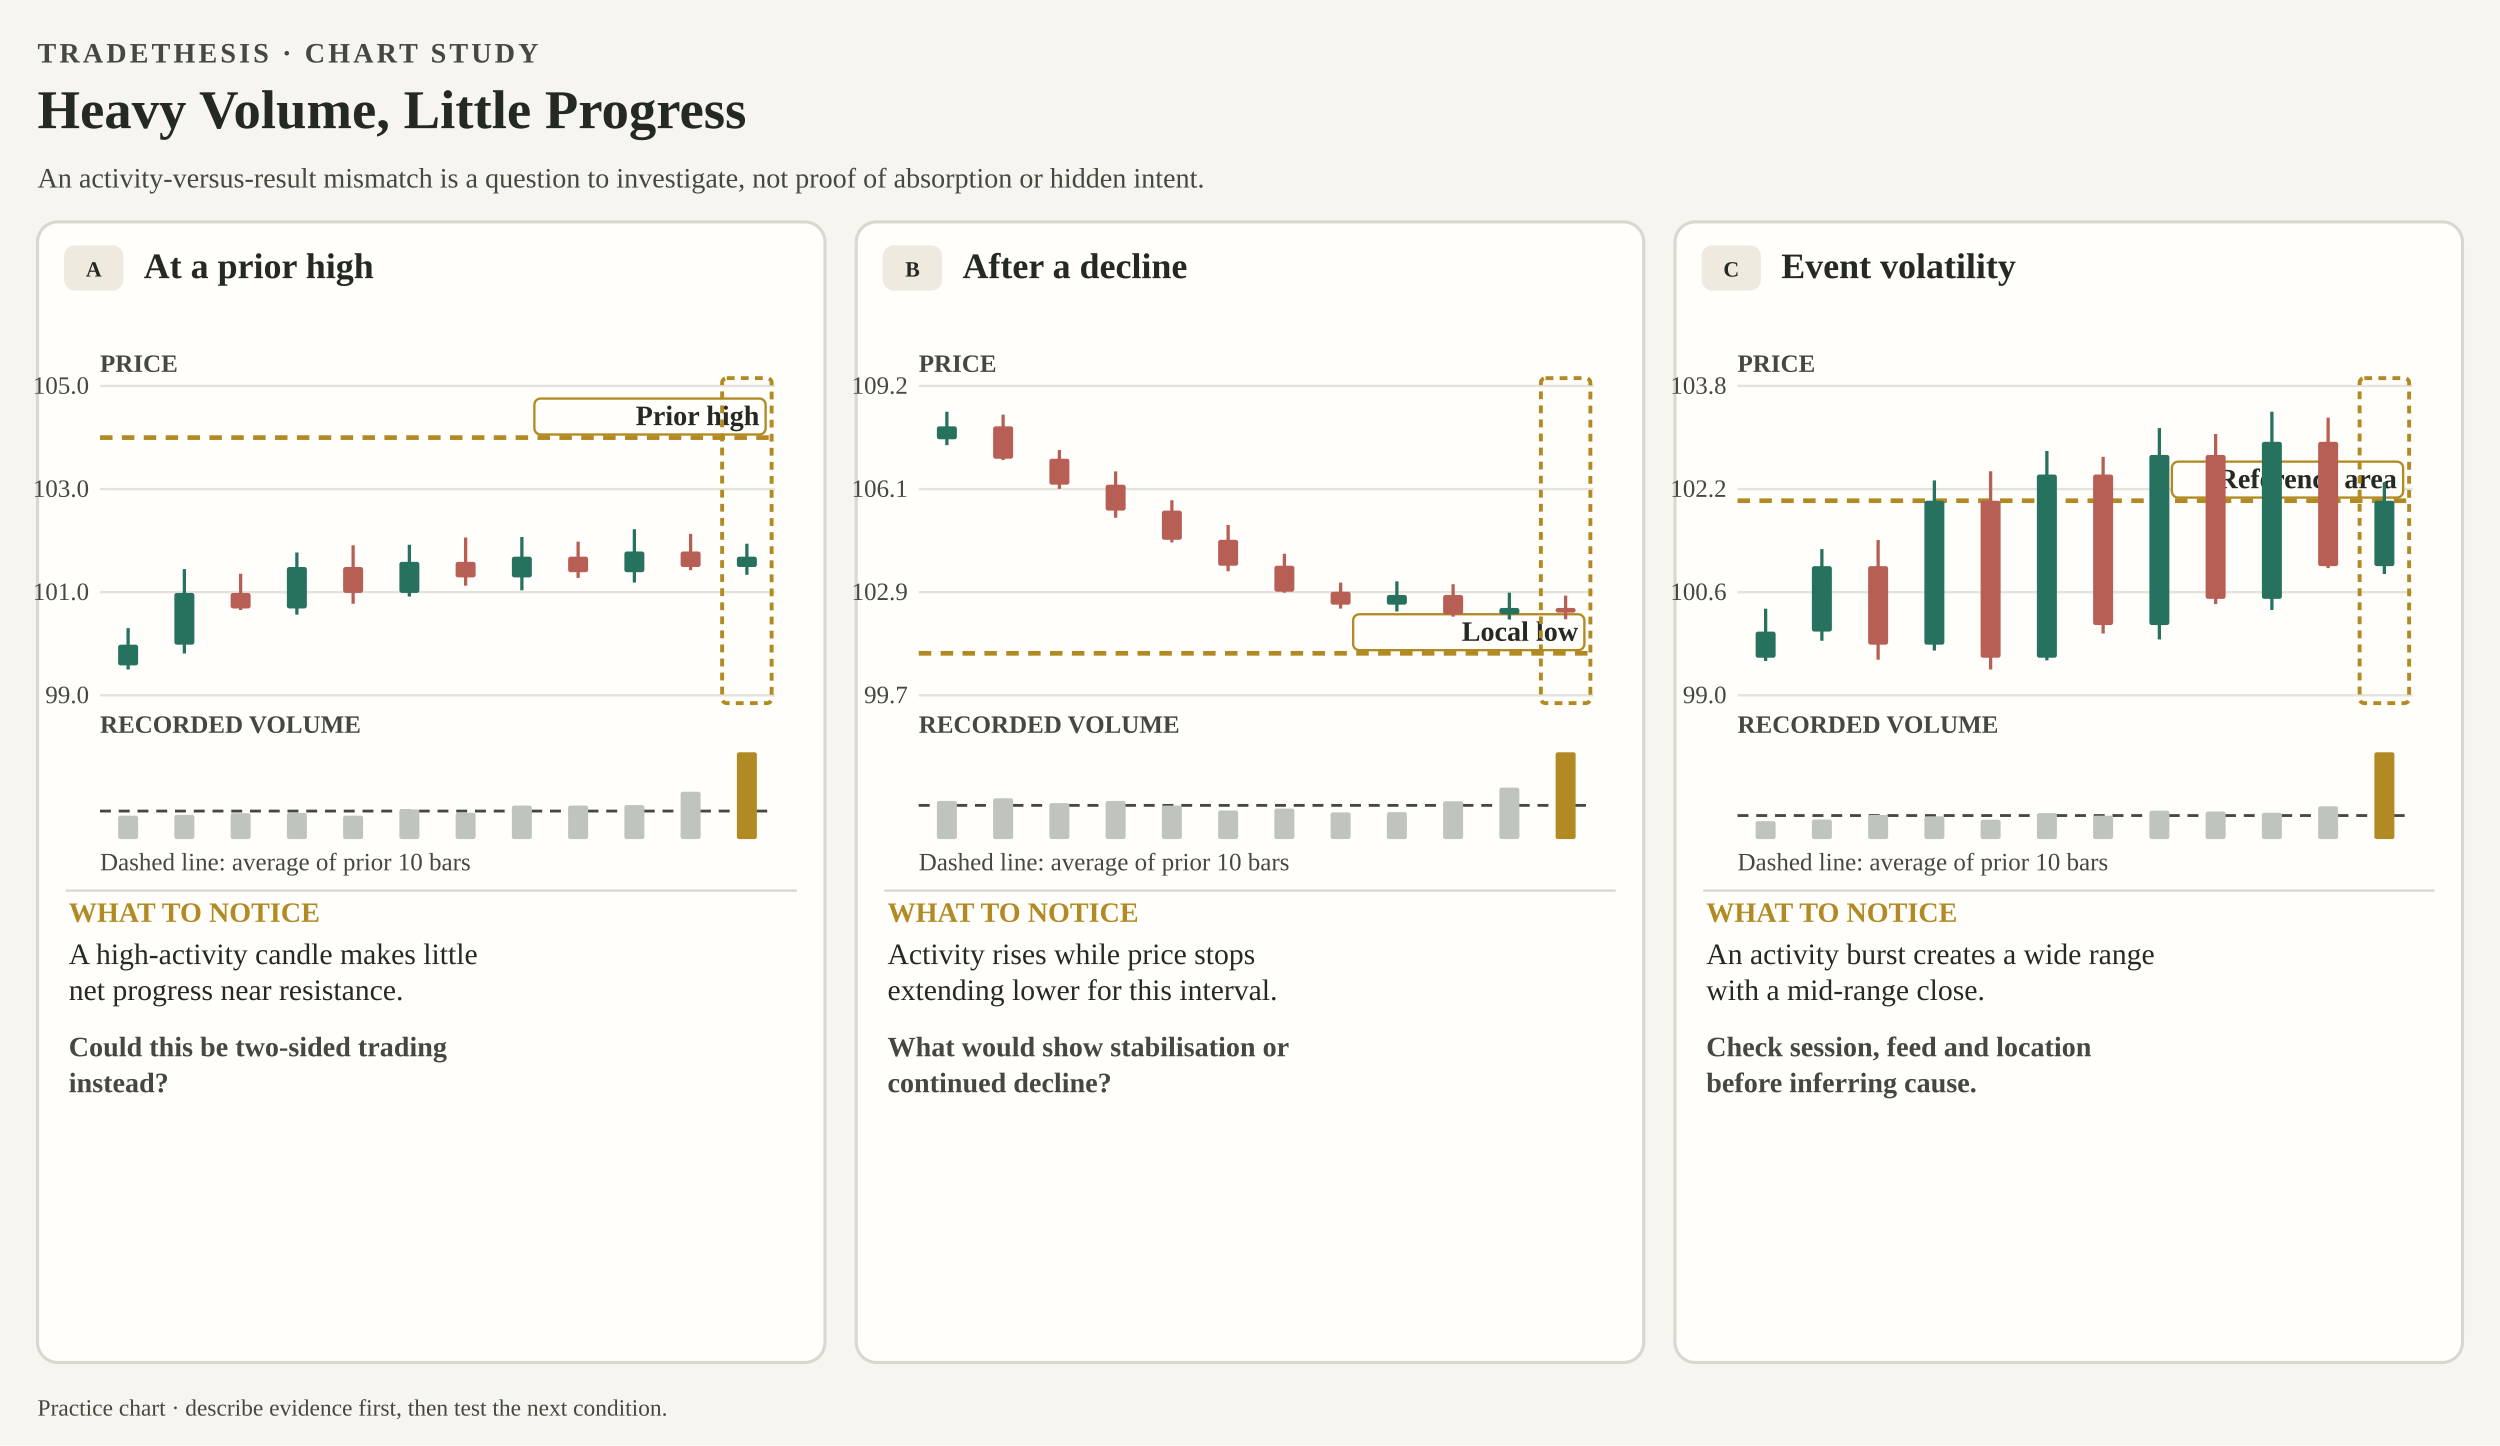
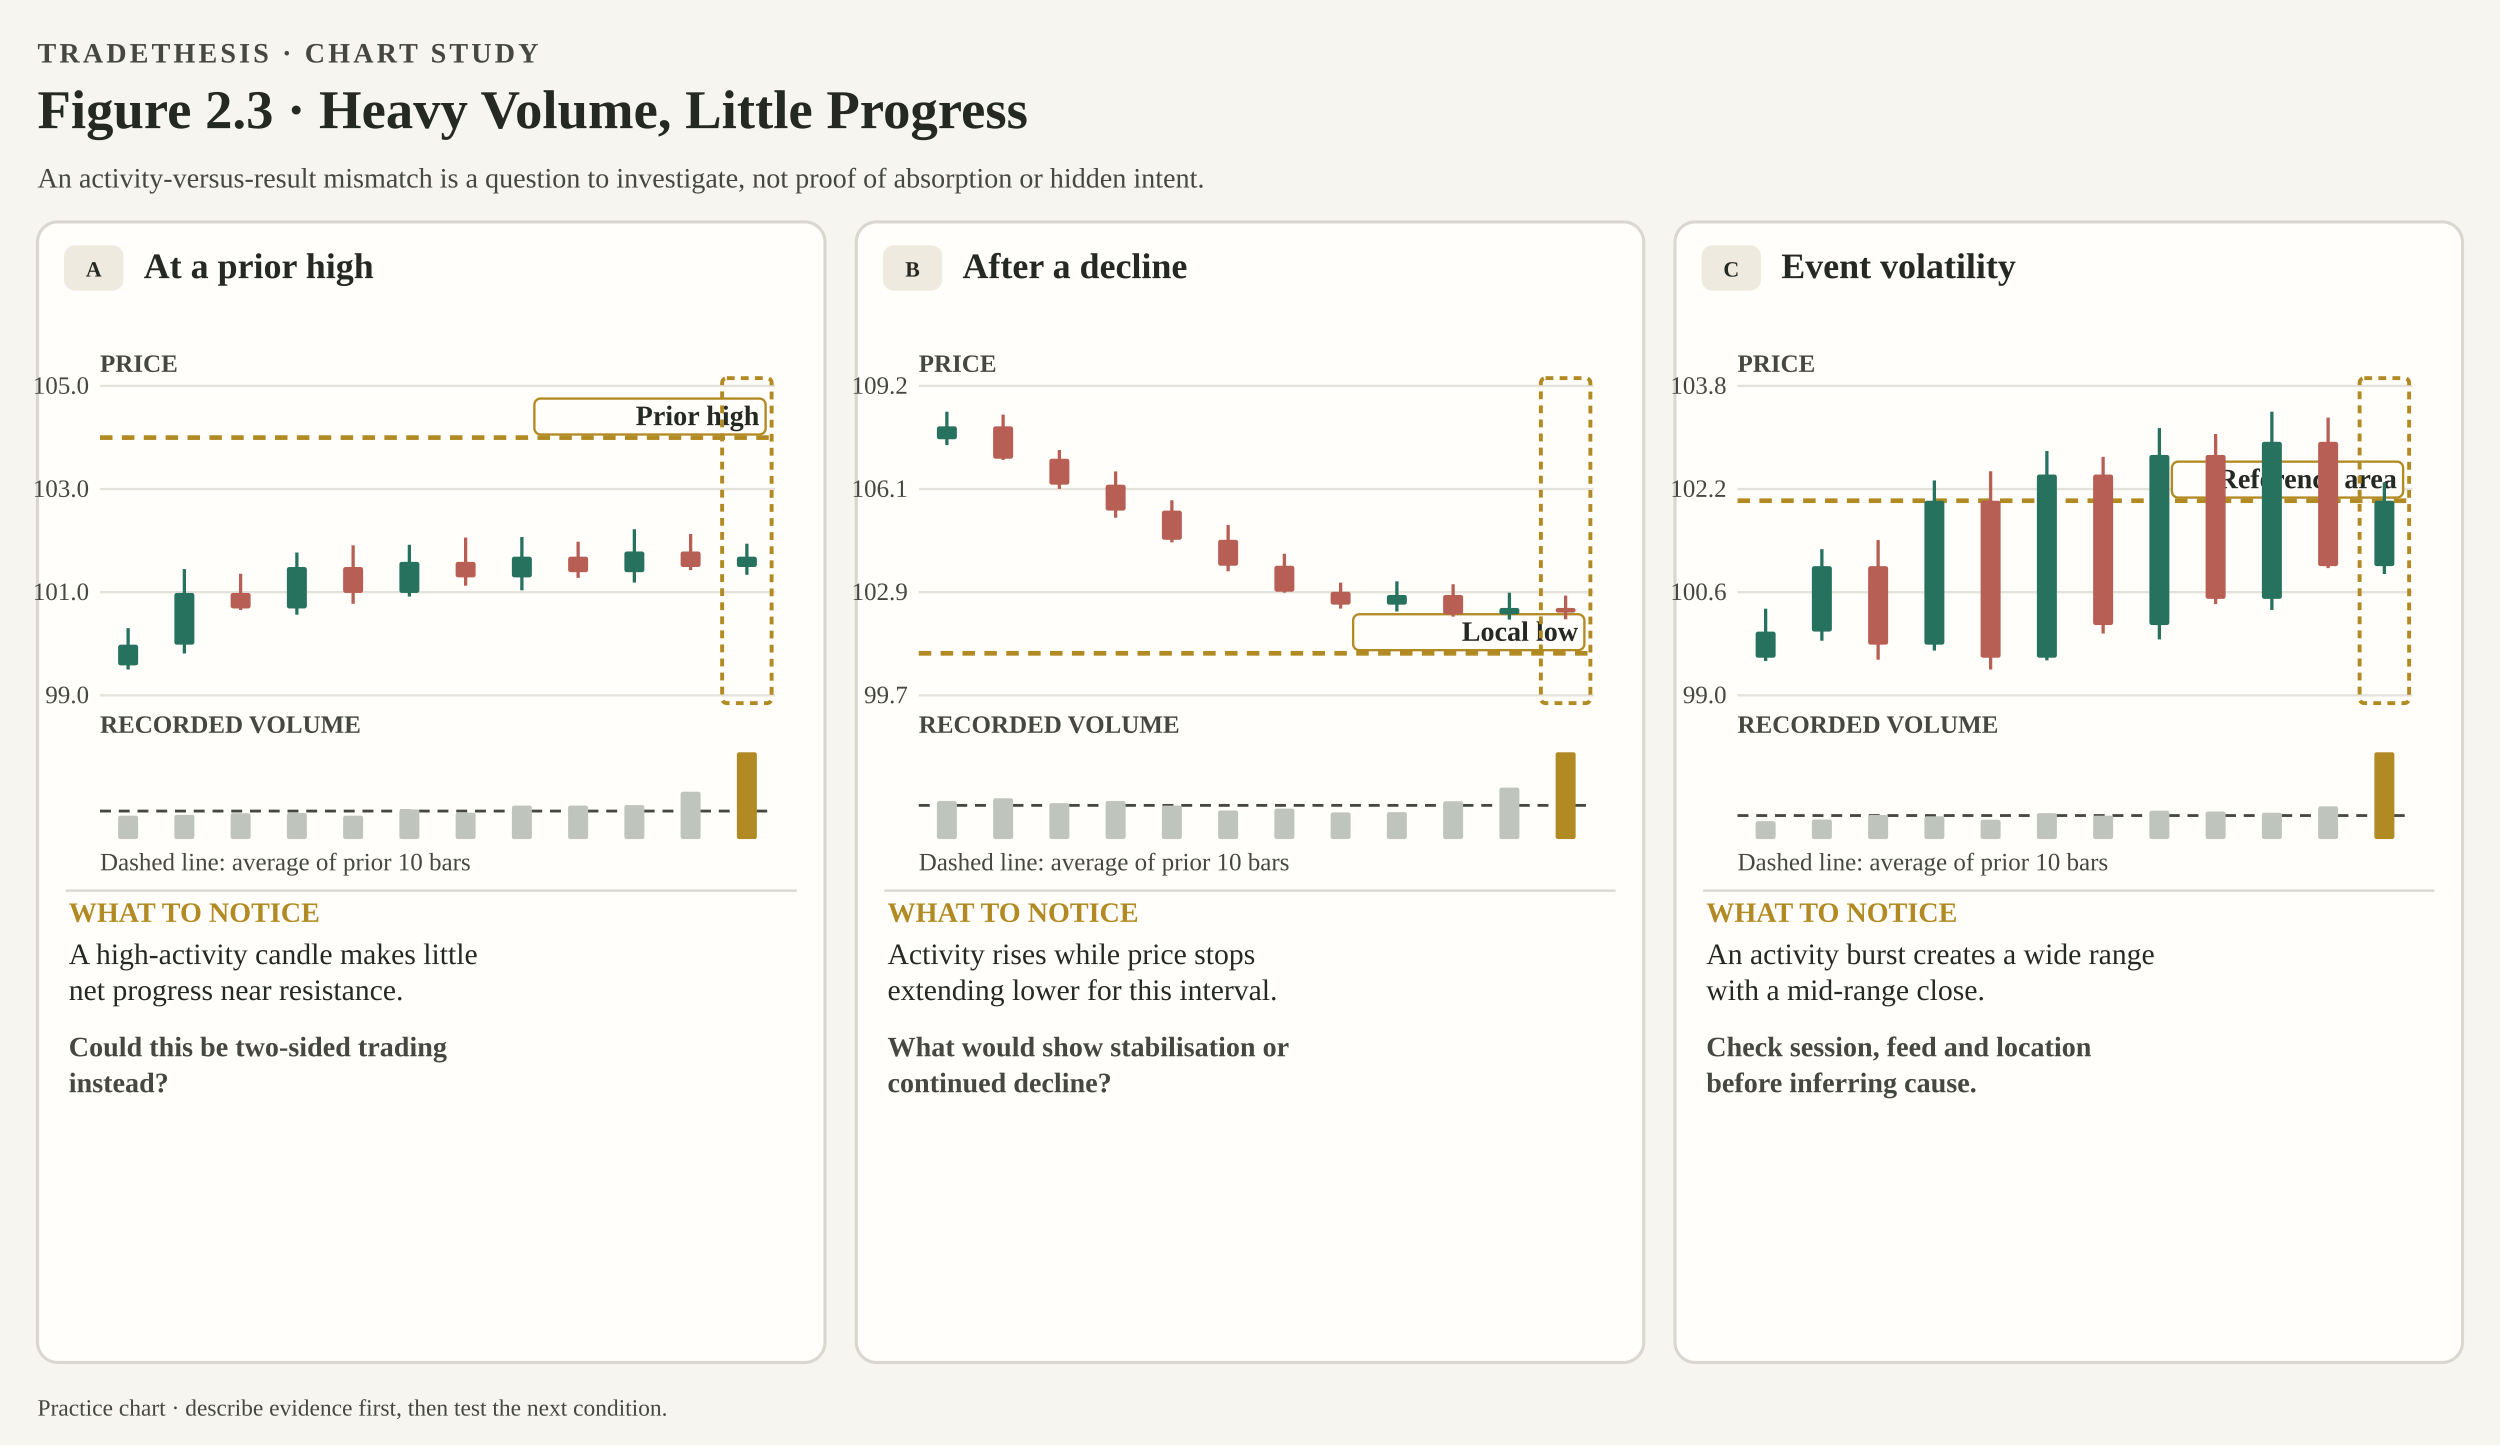
<svg xmlns="http://www.w3.org/2000/svg" width="1600" height="925" viewBox="0 0 1600 925" role="img" aria-labelledby="title desc">
  <rect width="1600" height="925" fill="#f6f5f0" />
  <text x="24" y="40" font-size="18" font-weight="800" letter-spacing="2" fill="#454840">TRADETHESIS · CHART STUDY</text>
-   <text x="24" y="82" font-size="35" font-weight="850" fill="#252923">Heavy Volume, Little Progress</text>
+   <text x="24" y="82" font-size="35" font-weight="850" fill="#252923">Figure 2.3 · Heavy Volume, Little Progress</text>
  <text x="24" y="120" font-size="18" fill="#454840">An activity-versus-result mismatch is a question to investigate, not proof of absorption or hidden intent.</text>
  <rect x="24" y="142" width="504" height="730" rx="13" fill="#fffefa" stroke="#d9d7cf" stroke-width="2" />
  <rect x="41" y="157" width="38" height="29" rx="7" fill="#eeeae0" />
  <text x="60" y="177" text-anchor="middle" font-size="14" font-weight="800" fill="#252923">A</text>
  <text x="92" y="178" font-size="23" font-weight="800" fill="#252923">At a prior high</text>
  <line x1="64" y1="445" x2="496" y2="445" stroke="#e4e2da" stroke-width="1.5" />
  <text x="57" y="450" text-anchor="end" font-size="16" fill="#454840">99.0</text>
  <line x1="64" y1="379" x2="496" y2="379" stroke="#e4e2da" stroke-width="1.5" />
  <text x="57" y="384" text-anchor="end" font-size="16" fill="#454840">101.0</text>
  <line x1="64" y1="313" x2="496" y2="313" stroke="#e4e2da" stroke-width="1.5" />
  <text x="57" y="318" text-anchor="end" font-size="16" fill="#454840">103.0</text>
  <line x1="64" y1="247" x2="496" y2="247" stroke="#e4e2da" stroke-width="1.5" />
  <text x="57" y="252" text-anchor="end" font-size="16" fill="#454840">105.0</text>
  <text x="64" y="238" font-size="16" font-weight="800" fill="#454840">PRICE</text>
  <line x1="64" y1="280.066" x2="496" y2="280.066" stroke="#b28a23" stroke-width="3" stroke-dasharray="8 6" />
  <rect x="342" y="255.066" width="148" height="23" rx="4" fill="#fffefa" stroke="#b28a23" stroke-width="1.5" />
  <text x="486" y="272.066" text-anchor="end" font-size="18" font-weight="800" fill="#252923">Prior high</text>
  <line x1="82" y1="401.994" x2="82" y2="428.5" stroke="#27725f" stroke-width="2.1" />
  <rect x="75.6" y="412.596" width="12.8" height="13.253" rx="1.5" fill="#27725f" />
  <line x1="118" y1="364.223" x2="118" y2="418.229" stroke="#27725f" stroke-width="2.1" />
  <rect x="111.6" y="379.464" width="12.8" height="33.133" rx="1.5" fill="#27725f" />
  <line x1="154" y1="367.205" x2="154" y2="390.398" stroke="#b85f55" stroke-width="2.1" />
  <rect x="147.6" y="379.464" width="12.8" height="9.94" rx="1.5" fill="#b85f55" />
  <line x1="190" y1="353.62" x2="190" y2="393.38" stroke="#27725f" stroke-width="2.1" />
  <rect x="183.6" y="362.898" width="12.8" height="26.506" rx="1.5" fill="#27725f" />
  <line x1="226" y1="348.982" x2="226" y2="386.422" stroke="#b85f55" stroke-width="2.1" />
  <rect x="219.6" y="362.898" width="12.8" height="16.566" rx="1.5" fill="#b85f55" />
  <line x1="262" y1="348.651" x2="262" y2="381.783" stroke="#27725f" stroke-width="2.1" />
  <rect x="255.6" y="359.584" width="12.8" height="19.88" rx="1.5" fill="#27725f" />
  <line x1="298" y1="344.012" x2="298" y2="374.825" stroke="#b85f55" stroke-width="2.1" />
  <rect x="291.6" y="359.584" width="12.8" height="9.94" rx="1.5" fill="#b85f55" />
  <line x1="334" y1="343.681" x2="334" y2="377.807" stroke="#27725f" stroke-width="2.1" />
  <rect x="327.6" y="356.271" width="12.8" height="13.253" rx="1.5" fill="#27725f" />
  <line x1="370" y1="346.663" x2="370" y2="369.855" stroke="#b85f55" stroke-width="2.1" />
  <rect x="363.6" y="356.271" width="12.8" height="9.94" rx="1.5" fill="#b85f55" />
  <line x1="406" y1="338.711" x2="406" y2="372.837" stroke="#27725f" stroke-width="2.1" />
  <rect x="399.6" y="352.958" width="12.8" height="13.253" rx="1.5" fill="#27725f" />
  <line x1="442" y1="341.693" x2="442" y2="364.886" stroke="#b85f55" stroke-width="2.1" />
  <rect x="435.6" y="352.958" width="12.8" height="9.94" rx="1.5" fill="#b85f55" />
  <rect x="462.16" y="242" width="31.68" height="208" fill="none" stroke="#b28a23" stroke-width="2.5" stroke-dasharray="5 4" rx="3" />
  <line x1="478" y1="347.988" x2="478" y2="367.867" stroke="#27725f" stroke-width="2.1" />
  <rect x="471.6" y="356.271" width="12.8" height="6.627" rx="1.5" fill="#27725f" />
  <text x="64" y="469" font-size="16" font-weight="800" fill="#454840">RECORDED VOLUME</text>
  <line x1="64" y1="519.079" x2="496" y2="519.079" stroke="#454840" stroke-width="1.8" stroke-dasharray="7 5" />
  <rect x="75.6" y="522.023" width="12.8" height="14.977" fill="#bfc4bc" rx="1.4" />
  <rect x="111.6" y="521.5" width="12.8" height="15.5" fill="#bfc4bc" rx="1.4" />
  <rect x="147.6" y="520.455" width="12.8" height="16.545" fill="#bfc4bc" rx="1.4" />
  <rect x="183.6" y="520.281" width="12.8" height="16.719" fill="#bfc4bc" rx="1.4" />
  <rect x="219.6" y="522.023" width="12.8" height="14.977" fill="#bfc4bc" rx="1.4" />
  <rect x="255.6" y="518.017" width="12.8" height="18.983" fill="#bfc4bc" rx="1.4" />
  <rect x="291.6" y="520.107" width="12.8" height="16.893" fill="#bfc4bc" rx="1.4" />
  <rect x="327.6" y="515.579" width="12.8" height="21.421" fill="#bfc4bc" rx="1.4" />
  <rect x="363.6" y="515.579" width="12.8" height="21.421" fill="#bfc4bc" rx="1.4" />
  <rect x="399.6" y="515.231" width="12.8" height="21.769" fill="#bfc4bc" rx="1.4" />
  <rect x="435.6" y="506.697" width="12.8" height="30.303" fill="#bfc4bc" rx="1.4" />
  <rect x="471.6" y="481.444" width="12.8" height="55.556" fill="#b28a23" rx="1.4" />
  <text x="64" y="557" font-size="16" fill="#454840">Dashed line: average of prior 10 bars</text>
  <line x1="42" y1="570" x2="510" y2="570" stroke="#d9d7cf" stroke-width="1.5" />
  <text x="44" y="590" font-size="18" font-weight="800" fill="#b28a23">WHAT TO NOTICE</text>
  <text x="44" y="617" font-size="19" fill="#252923">A high-activity candle makes little</text>
  <text x="44" y="640" font-size="19" fill="#252923">net progress near resistance.</text>
  <text x="44" y="676" font-size="18" font-weight="700" fill="#454840">Could this be two-sided trading</text>
  <text x="44" y="699" font-size="18" font-weight="700" fill="#454840">instead?</text>
  <rect x="548" y="142" width="504" height="730" rx="13" fill="#fffefa" stroke="#d9d7cf" stroke-width="2" />
  <rect x="565" y="157" width="38" height="29" rx="7" fill="#eeeae0" />
  <text x="584" y="177" text-anchor="middle" font-size="14" font-weight="800" fill="#252923">B</text>
  <text x="616" y="178" font-size="23" font-weight="800" fill="#252923">After a decline</text>
  <line x1="588" y1="445" x2="1020" y2="445" stroke="#e4e2da" stroke-width="1.5" />
  <text x="581" y="450" text-anchor="end" font-size="16" fill="#454840">99.7</text>
  <line x1="588" y1="379" x2="1020" y2="379" stroke="#e4e2da" stroke-width="1.5" />
  <text x="581" y="384" text-anchor="end" font-size="16" fill="#454840">102.9</text>
  <line x1="588" y1="313" x2="1020" y2="313" stroke="#e4e2da" stroke-width="1.5" />
  <text x="581" y="318" text-anchor="end" font-size="16" fill="#454840">106.1</text>
  <line x1="588" y1="247" x2="1020" y2="247" stroke="#e4e2da" stroke-width="1.5" />
  <text x="581" y="252" text-anchor="end" font-size="16" fill="#454840">109.2</text>
  <text x="588" y="238" font-size="16" font-weight="800" fill="#454840">PRICE</text>
  <line x1="588" y1="418.123" x2="1020" y2="418.123" stroke="#b28a23" stroke-width="3" stroke-dasharray="8 6" />
  <rect x="866" y="393.123" width="148" height="23" rx="4" fill="#fffefa" stroke="#b28a23" stroke-width="1.5" />
  <text x="1010" y="410.123" text-anchor="end" font-size="18" font-weight="800" fill="#252923">Local low</text>
  <line x1="606" y1="263.5" x2="606" y2="284.877" stroke="#27725f" stroke-width="2.1" />
  <rect x="599.6" y="272.84" width="12.8" height="8.302" rx="1.5" fill="#27725f" />
  <line x1="642" y1="265.368" x2="642" y2="294.425" stroke="#b85f55" stroke-width="2.1" />
  <rect x="635.6" y="272.84" width="12.8" height="20.755" rx="1.5" fill="#b85f55" />
  <line x1="678" y1="287.991" x2="678" y2="312.896" stroke="#b85f55" stroke-width="2.1" />
  <rect x="671.6" y="293.594" width="12.8" height="16.604" rx="1.5" fill="#b85f55" />
  <line x1="714" y1="301.689" x2="714" y2="331.368" stroke="#b85f55" stroke-width="2.1" />
  <rect x="707.6" y="310.198" width="12.8" height="16.604" rx="1.5" fill="#b85f55" />
  <line x1="750" y1="320.16" x2="750" y2="347.142" stroke="#b85f55" stroke-width="2.1" />
  <rect x="743.6" y="326.802" width="12.8" height="18.679" rx="1.5" fill="#b85f55" />
  <line x1="786" y1="335.934" x2="786" y2="365.613" stroke="#b85f55" stroke-width="2.1" />
  <rect x="779.6" y="345.481" width="12.8" height="16.604" rx="1.5" fill="#b85f55" />
  <line x1="822" y1="354.406" x2="822" y2="379.311" stroke="#b85f55" stroke-width="2.1" />
  <rect x="815.6" y="362.085" width="12.8" height="16.604" rx="1.5" fill="#b85f55" />
  <line x1="858" y1="372.877" x2="858" y2="389.481" stroke="#b85f55" stroke-width="2.1" />
  <rect x="851.6" y="378.689" width="12.8" height="8.302" rx="1.5" fill="#b85f55" />
  <line x1="894" y1="372.047" x2="894" y2="391.349" stroke="#27725f" stroke-width="2.1" />
  <rect x="887.6" y="380.764" width="12.8" height="6.226" rx="1.5" fill="#27725f" />
  <line x1="930" y1="373.915" x2="930" y2="394.67" stroke="#b85f55" stroke-width="2.1" />
  <rect x="923.6" y="380.764" width="12.8" height="12.453" rx="1.5" fill="#b85f55" />
  <line x1="966" y1="379.311" x2="966" y2="396.538" stroke="#27725f" stroke-width="2.1" />
  <rect x="959.6" y="389.066" width="12.8" height="4.151" rx="1.5" fill="#27725f" />
  <rect x="986.16" y="242" width="31.68" height="208" fill="none" stroke="#b28a23" stroke-width="2.5" stroke-dasharray="5 4" rx="3" />
  <line x1="1002" y1="381.179" x2="1002" y2="396.33" stroke="#b85f55" stroke-width="2.1" />
  <rect x="995.6" y="389.066" width="12.8" height="3" rx="1.5" fill="#b85f55" />
  <text x="588" y="469" font-size="16" font-weight="800" fill="#454840">RECORDED VOLUME</text>
  <line x1="588" y1="515.44" x2="1020" y2="515.44" stroke="#454840" stroke-width="1.8" stroke-dasharray="7 5" />
  <rect x="599.6" y="512.618" width="12.8" height="24.382" fill="#bfc4bc" rx="1.4" />
  <rect x="635.6" y="510.877" width="12.8" height="26.123" fill="#bfc4bc" rx="1.4" />
  <rect x="671.6" y="514.011" width="12.8" height="22.989" fill="#bfc4bc" rx="1.4" />
  <rect x="707.6" y="512.618" width="12.8" height="24.382" fill="#bfc4bc" rx="1.4" />
  <rect x="743.6" y="515.579" width="12.8" height="21.421" fill="#bfc4bc" rx="1.4" />
  <rect x="779.6" y="518.714" width="12.8" height="18.286" fill="#bfc4bc" rx="1.4" />
  <rect x="815.6" y="517.495" width="12.8" height="19.505" fill="#bfc4bc" rx="1.4" />
  <rect x="851.6" y="519.933" width="12.8" height="17.067" fill="#bfc4bc" rx="1.4" />
  <rect x="887.6" y="519.759" width="12.8" height="17.241" fill="#bfc4bc" rx="1.4" />
  <rect x="923.6" y="512.792" width="12.8" height="24.208" fill="#bfc4bc" rx="1.4" />
  <rect x="959.6" y="504.085" width="12.8" height="32.915" fill="#bfc4bc" rx="1.4" />
  <rect x="995.6" y="481.444" width="12.8" height="55.556" fill="#b28a23" rx="1.4" />
  <text x="588" y="557" font-size="16" fill="#454840">Dashed line: average of prior 10 bars</text>
  <line x1="566" y1="570" x2="1034" y2="570" stroke="#d9d7cf" stroke-width="1.5" />
  <text x="568" y="590" font-size="18" font-weight="800" fill="#b28a23">WHAT TO NOTICE</text>
  <text x="568" y="617" font-size="19" fill="#252923">Activity rises while price stops</text>
  <text x="568" y="640" font-size="19" fill="#252923">extending lower for this interval.</text>
  <text x="568" y="676" font-size="18" font-weight="700" fill="#454840">What would show stabilisation or</text>
  <text x="568" y="699" font-size="18" font-weight="700" fill="#454840">continued decline?</text>
  <rect x="1072" y="142" width="504" height="730" rx="13" fill="#fffefa" stroke="#d9d7cf" stroke-width="2" />
  <rect x="1089" y="157" width="38" height="29" rx="7" fill="#eeeae0" />
  <text x="1108" y="177" text-anchor="middle" font-size="14" font-weight="800" fill="#252923">C</text>
  <text x="1140" y="178" font-size="23" font-weight="800" fill="#252923">Event volatility</text>
  <line x1="1112" y1="445" x2="1544" y2="445" stroke="#e4e2da" stroke-width="1.5" />
  <text x="1105" y="450" text-anchor="end" font-size="16" fill="#454840">99.0</text>
  <line x1="1112" y1="379" x2="1544" y2="379" stroke="#e4e2da" stroke-width="1.5" />
  <text x="1105" y="384" text-anchor="end" font-size="16" fill="#454840">100.6</text>
  <line x1="1112" y1="313" x2="1544" y2="313" stroke="#e4e2da" stroke-width="1.5" />
  <text x="1105" y="318" text-anchor="end" font-size="16" fill="#454840">102.2</text>
  <line x1="1112" y1="247" x2="1544" y2="247" stroke="#e4e2da" stroke-width="1.5" />
  <text x="1105" y="252" text-anchor="end" font-size="16" fill="#454840">103.8</text>
  <text x="1112" y="238" font-size="16" font-weight="800" fill="#454840">PRICE</text>
  <line x1="1112" y1="320.454" x2="1544" y2="320.454" stroke="#b28a23" stroke-width="3" stroke-dasharray="8 6" />
  <rect x="1390" y="295.454" width="148" height="23" rx="4" fill="#fffefa" stroke="#b28a23" stroke-width="1.5" />
  <text x="1534" y="312.454" text-anchor="end" font-size="18" font-weight="800" fill="#252923">Reference area</text>
  <line x1="1130" y1="389.553" x2="1130" y2="423.056" stroke="#27725f" stroke-width="2.1" />
  <rect x="1123.6" y="404.211" width="12.8" height="16.751" rx="1.5" fill="#27725f" />
  <line x1="1166" y1="351.444" x2="1166" y2="410.074" stroke="#27725f" stroke-width="2.1" />
  <rect x="1159.6" y="362.332" width="12.8" height="41.878" rx="1.5" fill="#27725f" />
  <line x1="1202" y1="345.581" x2="1202" y2="422.218" stroke="#b85f55" stroke-width="2.1" />
  <rect x="1195.6" y="362.332" width="12.8" height="50.254" rx="1.5" fill="#b85f55" />
  <line x1="1238" y1="307.472" x2="1238" y2="416.355" stroke="#27725f" stroke-width="2.1" />
  <rect x="1231.6" y="320.454" width="12.8" height="92.132" rx="1.5" fill="#27725f" />
  <line x1="1274" y1="301.609" x2="1274" y2="428.5" stroke="#b85f55" stroke-width="2.1" />
  <rect x="1267.6" y="320.454" width="12.8" height="100.508" rx="1.5" fill="#b85f55" />
  <line x1="1310" y1="288.627" x2="1310" y2="422.637" stroke="#27725f" stroke-width="2.1" />
  <rect x="1303.6" y="303.703" width="12.8" height="117.259" rx="1.5" fill="#27725f" />
  <line x1="1346" y1="292.396" x2="1346" y2="405.467" stroke="#b85f55" stroke-width="2.1" />
  <rect x="1339.6" y="303.703" width="12.8" height="96.32" rx="1.5" fill="#b85f55" />
  <line x1="1382" y1="273.97" x2="1382" y2="409.236" stroke="#27725f" stroke-width="2.1" />
  <rect x="1375.6" y="291.14" width="12.8" height="108.883" rx="1.5" fill="#27725f" />
  <line x1="1418" y1="277.739" x2="1418" y2="386.622" stroke="#b85f55" stroke-width="2.1" />
  <rect x="1411.6" y="291.14" width="12.8" height="92.132" rx="1.5" fill="#b85f55" />
  <line x1="1454" y1="263.5" x2="1454" y2="390.391" stroke="#27725f" stroke-width="2.1" />
  <rect x="1447.6" y="282.764" width="12.8" height="100.508" rx="1.5" fill="#27725f" />
  <line x1="1490" y1="267.269" x2="1490" y2="363.589" stroke="#b85f55" stroke-width="2.1" />
  <rect x="1483.6" y="282.764" width="12.8" height="79.569" rx="1.5" fill="#b85f55" />
  <rect x="1510.16" y="242" width="31.68" height="208" fill="none" stroke="#b28a23" stroke-width="2.5" stroke-dasharray="5 4" rx="3" />
  <line x1="1526" y1="308.728" x2="1526" y2="367.358" stroke="#27725f" stroke-width="2.1" />
  <rect x="1519.6" y="320.454" width="12.8" height="41.878" rx="1.5" fill="#27725f" />
  <text x="1112" y="469" font-size="16" font-weight="800" fill="#454840">RECORDED VOLUME</text>
  <line x1="1112" y1="521.948" x2="1544" y2="521.948" stroke="#454840" stroke-width="1.8" stroke-dasharray="7 5" />
  <rect x="1123.6" y="525.511" width="12.8" height="11.489" fill="#bfc4bc" rx="1.4" />
  <rect x="1159.6" y="524.493" width="12.8" height="12.507" fill="#bfc4bc" rx="1.4" />
  <rect x="1195.6" y="521.584" width="12.8" height="15.416" fill="#bfc4bc" rx="1.4" />
  <rect x="1231.6" y="522.457" width="12.8" height="14.543" fill="#bfc4bc" rx="1.4" />
  <rect x="1267.6" y="524.638" width="12.8" height="12.362" fill="#bfc4bc" rx="1.4" />
  <rect x="1303.6" y="520.421" width="12.8" height="16.579" fill="#bfc4bc" rx="1.4" />
  <rect x="1339.6" y="522.02" width="12.8" height="14.98" fill="#bfc4bc" rx="1.4" />
  <rect x="1375.6" y="518.821" width="12.8" height="18.179" fill="#bfc4bc" rx="1.4" />
  <rect x="1411.6" y="519.403" width="12.8" height="17.597" fill="#bfc4bc" rx="1.4" />
  <rect x="1447.6" y="520.13" width="12.8" height="16.87" fill="#bfc4bc" rx="1.4" />
  <rect x="1483.6" y="516.058" width="12.8" height="20.942" fill="#bfc4bc" rx="1.4" />
  <rect x="1519.6" y="481.444" width="12.8" height="55.556" fill="#b28a23" rx="1.4" />
  <text x="1112" y="557" font-size="16" fill="#454840">Dashed line: average of prior 10 bars</text>
  <line x1="1090" y1="570" x2="1558" y2="570" stroke="#d9d7cf" stroke-width="1.5" />
  <text x="1092" y="590" font-size="18" font-weight="800" fill="#b28a23">WHAT TO NOTICE</text>
  <text x="1092" y="617" font-size="19" fill="#252923">An activity burst creates a wide range</text>
  <text x="1092" y="640" font-size="19" fill="#252923">with a mid-range close.</text>
  <text x="1092" y="676" font-size="18" font-weight="700" fill="#454840">Check session, feed and location</text>
  <text x="1092" y="699" font-size="18" font-weight="700" fill="#454840">before inferring cause.</text>
  <text x="24" y="906" font-size="15" fill="#454840">Practice chart · describe evidence first, then test the next condition.</text>
</svg>
